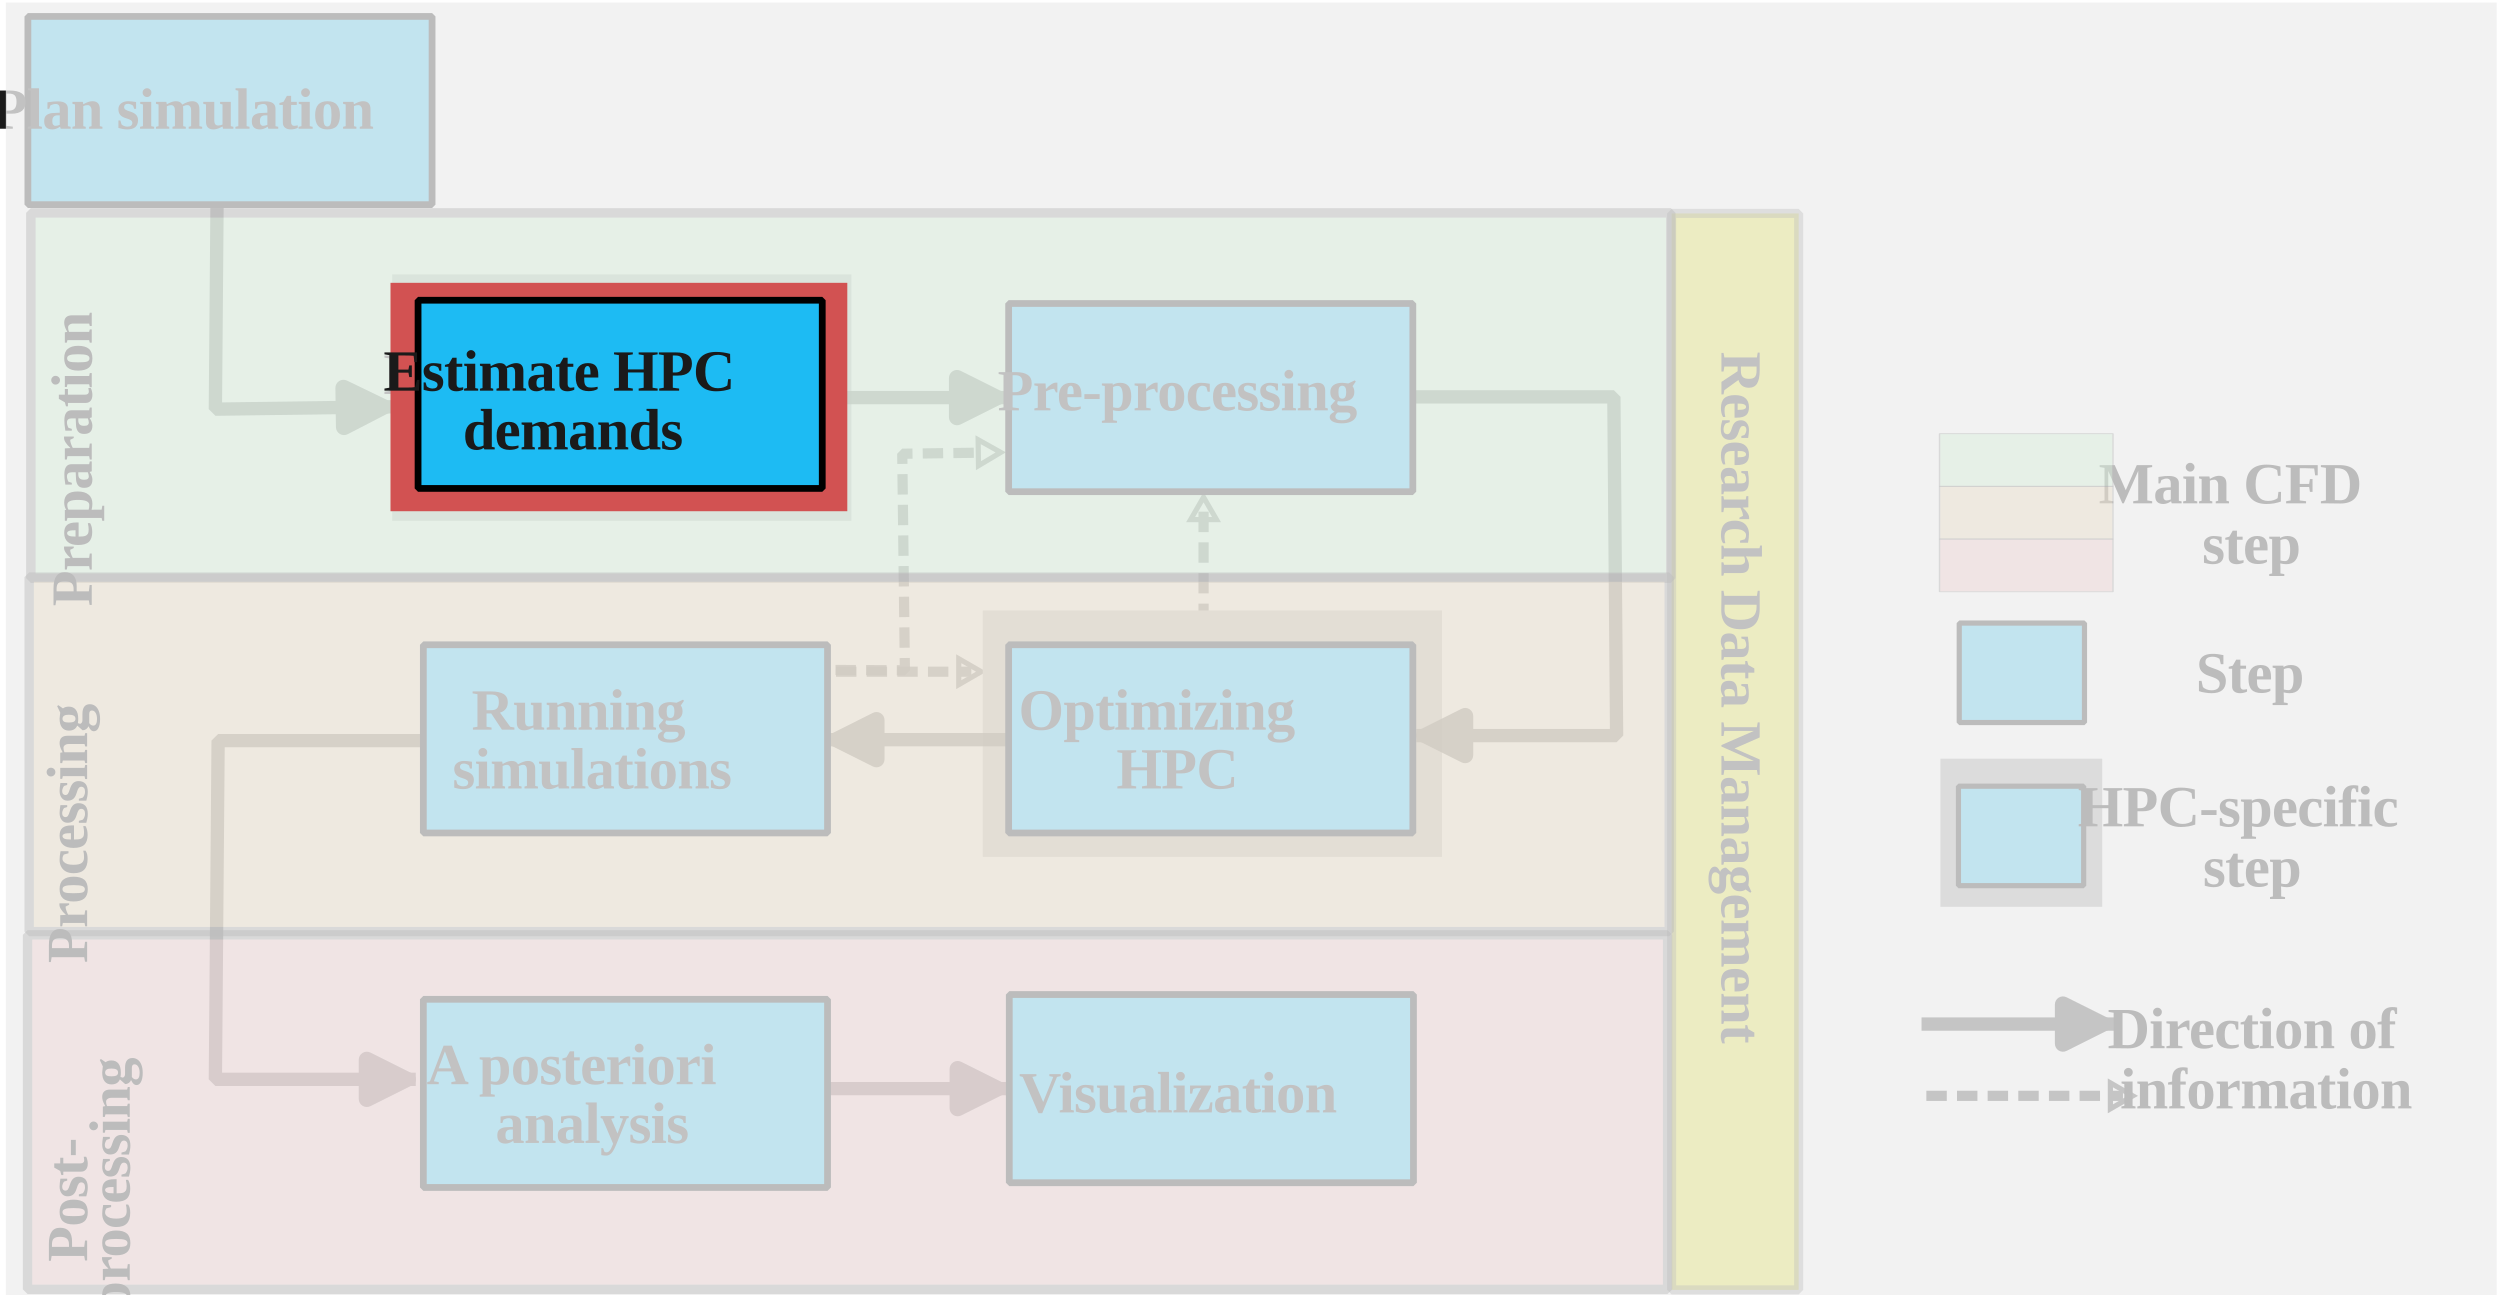
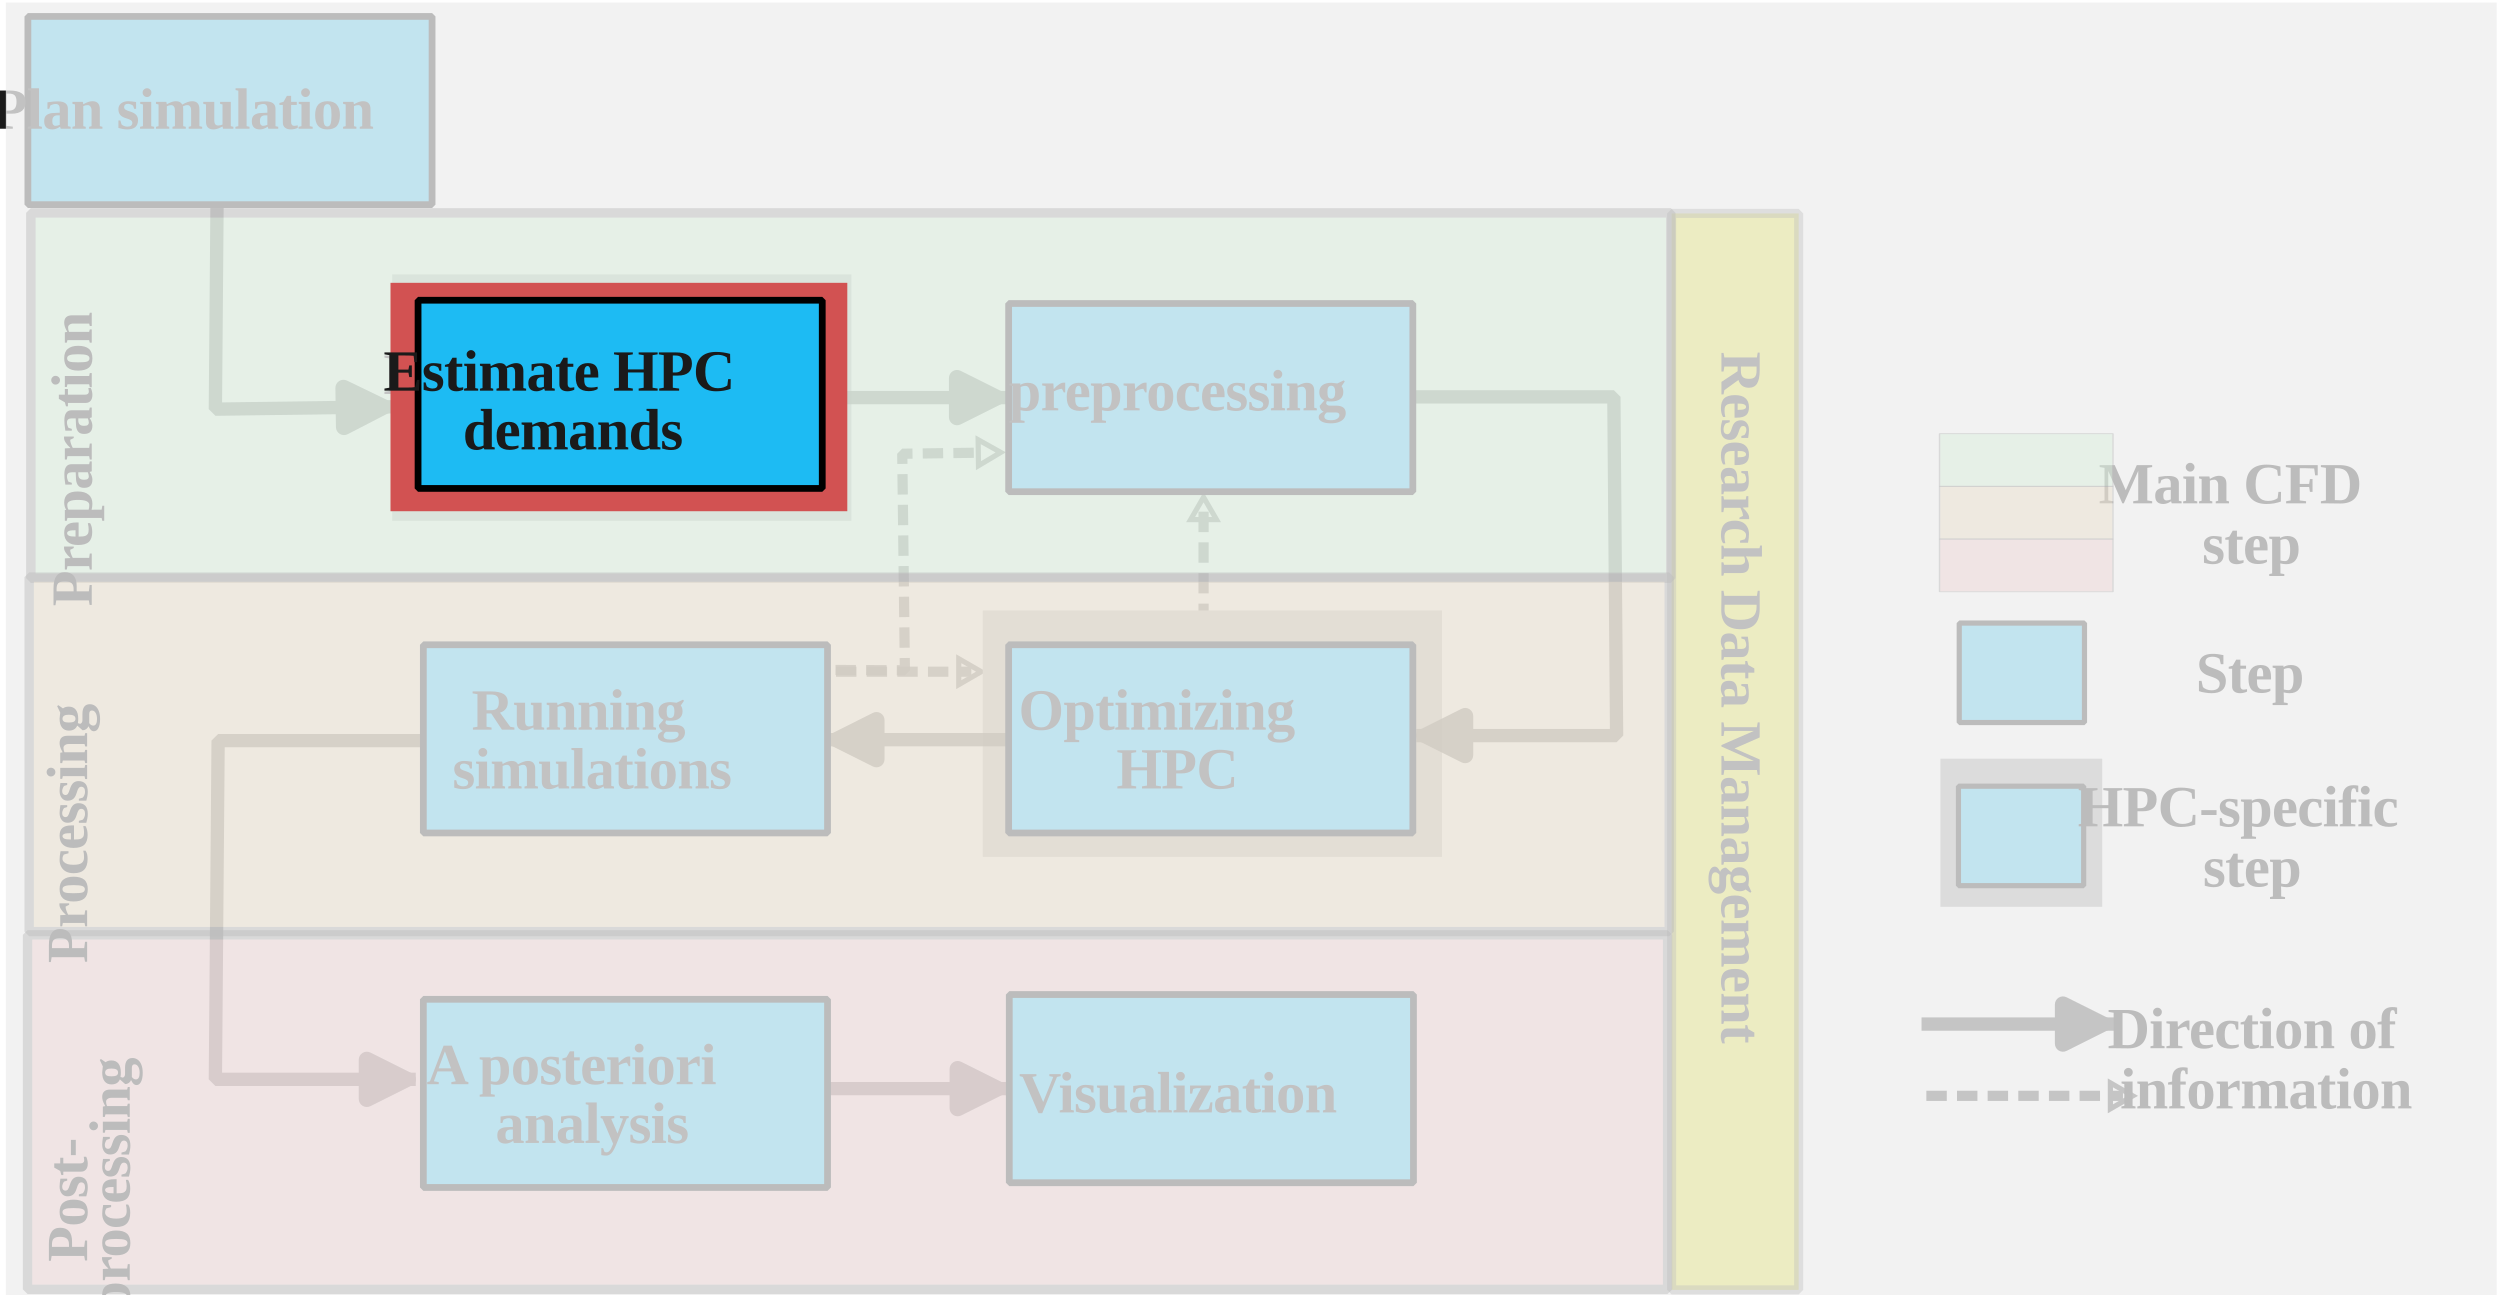
<svg xmlns="http://www.w3.org/2000/svg" width="241.063mm" height="124.815mm" viewBox="0 0 241.063 124.815" version="1.1" id="svg1">
  <defs id="defs1">
    <marker style="overflow:visible" id="ColoredTriangle" refX="0" refY="0" orient="auto-start-reverse" markerWidth="0.5" markerHeight="0.5" viewBox="0 0 1 1" preserveAspectRatio="xMidYMid" markerUnits="userSpaceOnUse">
      <path transform="scale(0.5)" style="fill:context-fill;fill-rule:evenodd;stroke:context-stroke;stroke-width:2" d="M 5.77,0 -2.88,5 V -5 Z" id="path5" />
    </marker>
    <marker style="overflow:visible" id="marker21" refX="4" refY="0" orient="auto-start-reverse" markerWidth="0.7" markerHeight="0.7" viewBox="0 0 1 1" preserveAspectRatio="xMidYMid">
      <path transform="scale(0.7)" d="m -0.211,-4.106 6.422,3.211 a 1,1 90 0 1 0,1.789 L -0.211,4.106 A 1.236,1.236 31.717 0 1 -2,3 v -6 a 1.236,1.236 148.283 0 1 1.789,-1.106 z" style="fill:context-stroke;fill-rule:evenodd;stroke:none" id="path21" />
    </marker>
    <marker style="overflow:visible" id="RoundedArrow" refX="5" refY="0" orient="auto-start-reverse" markerWidth="0.7" markerHeight="0.7" viewBox="0 0 1 1" preserveAspectRatio="xMidYMid">
      <path transform="scale(0.7)" d="m -0.211,-4.106 6.422,3.211 a 1,1 90 0 1 0,1.789 L -0.211,4.106 A 1.236,1.236 31.717 0 1 -2,3 v -6 a 1.236,1.236 148.283 0 1 1.789,-1.106 z" style="fill:context-stroke;fill-rule:evenodd;stroke:none" id="path8" />
    </marker>
  </defs>
  <g id="layer1" transform="translate(-19.17507,14.8265)">
    <path style="opacity:0.827;fill:none;fill-opacity:1;stroke:#000000;stroke-width:0.985;stroke-linecap:square;stroke-linejoin:bevel;stroke-dasharray:0.985, 1.97;stroke-dashoffset:0;marker-end:url(#ColoredTriangle)" d="m 100.228,49.777 6.201,0.029 -0.254,-20.881 8.053,-0.109" id="path37" />
    <path style="opacity:0.827;fill:none;fill-opacity:1;stroke:#000000;stroke-width:0.985;stroke-linecap:square;stroke-linejoin:bevel;stroke-dasharray:0.985, 1.97;stroke-dashoffset:0;marker-end:url(#ColoredTriangle)" d="m 94.371,49.941 17.972,1e-6" id="path35" />
    <path style="opacity:0.827;fill:none;fill-opacity:1;stroke:#000000;stroke-width:0.985;stroke-linecap:square;stroke-linejoin:bevel;stroke-dasharray:0.985, 1.97;stroke-dashoffset:0;marker-end:url(#ColoredTriangle)" d="M 135.229,47.81 V 34.558" id="path36" />
    <path style="opacity:0.827;fill:none;fill-opacity:1;stroke:#000000;stroke-width:1.285;stroke-linecap:square;stroke-linejoin:bevel;marker-end:url(#marker21)" d="m 57.59,-8.479 -17.383,0.445 -0.265,32.662 16.456,-0.222" id="path34" />
    <rect style="fill:#999999;fill-opacity:1;stroke:none;stroke-width:0.796;stroke-linecap:square;stroke-linejoin:bevel;stroke-dasharray:none" id="rect30" width="44.28" height="23.767" x="56.991" y="11.629" />
    <rect style="fill:#999999;fill-opacity:1;stroke:none;stroke-width:0.796;stroke-linecap:square;stroke-linejoin:bevel;stroke-dasharray:none" id="rect31" width="44.28" height="23.767" x="113.937" y="44.035" />
    <path style="opacity:0.827;fill:none;fill-opacity:1;stroke:#000000;stroke-width:1.285;stroke-linecap:square;stroke-linejoin:bevel;marker-end:url(#RoundedArrow)" d="m 98.523,90.145 17.972,10e-7" id="path23" />
    <path style="opacity:0.827;fill:none;fill-opacity:1;stroke:#000000;stroke-width:1.285;stroke-linecap:square;stroke-linejoin:bevel;marker-end:url(#RoundedArrow)" d="m 98.461,23.513 17.972,1e-6" id="path18" />
    <path style="opacity:0.827;fill:none;fill-opacity:1;stroke:#000000;stroke-width:1.285;stroke-linecap:square;stroke-linejoin:bevel;marker-end:url(#RoundedArrow)" d="m 116.683,56.497 -17.972,1e-6" id="path19" />
    <path style="opacity:0.827;fill:none;fill-opacity:1;stroke:#000000;stroke-width:1.285;stroke-linecap:square;stroke-linejoin:bevel;marker-end:url(#marker21)" d="m 155.407,23.44 h 19.385 l 0.265,32.662 -18.681,10e-7" id="path17" />
    <path style="opacity:0.827;fill:none;fill-opacity:1;stroke:#000000;stroke-width:1.285;stroke-linecap:square;stroke-linejoin:bevel;marker-end:url(#marker21)" d="m 59.592,56.589 h -19.385 l -0.265,32.662 18.681,10e-7" id="path22" />
    <rect style="fill:#e2e21d;fill-opacity:1;stroke:#000000;stroke-width:0.875;stroke-linecap:square;stroke-linejoin:bevel;stroke-dasharray:none;stroke-opacity:0.374" id="rect32" width="103.798" height="12.249" x="5.753" y="-192.61" transform="rotate(90)" />
    <rect style="opacity:0.46;fill:#83ec92;fill-opacity:1;stroke:#000000;stroke-width:0.918;stroke-linecap:square;stroke-linejoin:bevel;stroke-dasharray:none;stroke-opacity:1" id="rect24" width="158.129" height="35.227" x="22.151" y="5.699" />
    <rect style="opacity:0.46;fill:#d9a54a;fill-opacity:1;stroke:#000000;stroke-width:0.904;stroke-linecap:square;stroke-linejoin:bevel;stroke-dasharray:none;stroke-opacity:1" id="rect26" width="158.142" height="34.183" x="21.987" y="40.821" />
    <rect style="opacity:0.46;fill:#ea7474;fill-opacity:1;stroke:#000000;stroke-width:0.904;stroke-linecap:square;stroke-linejoin:bevel;stroke-dasharray:none;stroke-opacity:1" id="rect28" width="158.142" height="34.183" x="21.83" y="75.318" />
    <text xml:space="preserve" style="font-size:5.644px;line-height:1;font-family:'Times New Roman';-inkscape-font-specification:'Times New Roman, ';letter-spacing:-0.066px;word-spacing:-0.069px;opacity:0.439;fill:#1a1a1a;stroke:#000000;stroke-width:0.95;stroke-linecap:square;stroke-linejoin:bevel;stroke-dasharray:0.95, 1.9;stroke-dashoffset:0;stroke-opacity:1" x="-18.475" y="32.091" id="text57">
      <tspan id="tspan57" style="stroke-width:0.95" x="-18.475" y="32.091" />
    </text>
    <g id="g8">
      <rect style="fill:#1dbbf3;fill-opacity:1;stroke:#000000;stroke-width:0.653;stroke-linecap:square;stroke-linejoin:bevel;stroke-dasharray:none" id="rect2" width="38.974" height="18.147" x="59.487" y="14.439" />
      <text xml:space="preserve" style="font-size:5.644px;line-height:1;font-family:'Times New Roman';-inkscape-font-specification:'Times New Roman, ';text-align:center;letter-spacing:-0.066px;word-spacing:-0.069px;text-anchor:middle;fill:#1a1a1a;stroke-width:0.811;stroke-linecap:square;stroke-linejoin:bevel" x="79.199" y="23.156" id="text2">
        <tspan id="tspan2" style="font-weight:bold;text-align:center;text-anchor:middle;fill:#1a1a1a;stroke-width:0.811" x="79.199" y="23.156">Estimate HPC</tspan>
        <tspan style="font-weight:bold;text-align:center;text-anchor:middle;fill:#1a1a1a;stroke-width:0.811" x="79.166" y="28.824" id="tspan3">demands</tspan>
      </text>
    </g>
    <rect style="fill:#1dbbf3;fill-opacity:1;stroke:#000000;stroke-width:0.653;stroke-linecap:square;stroke-linejoin:bevel;stroke-dasharray:none" id="rect3" width="38.974" height="18.147" x="116.433" y="14.439" />
    <text xml:space="preserve" style="font-size:5.644px;line-height:1;font-family:'Times New Roman';-inkscape-font-specification:'Times New Roman, ';text-align:center;letter-spacing:-0.066px;word-spacing:-0.069px;text-anchor:middle;fill:#1a1a1a;stroke-width:0.811;stroke-linecap:square;stroke-linejoin:bevel" x="136.145" y="24.743" id="text5">
-       <tspan style="font-weight:bold;text-align:center;text-anchor:middle;fill:#1a1a1a;stroke-width:0.811" x="136.112" y="24.743" id="tspan5">Pre-processing</tspan>
+       <tspan style="font-weight:bold;text-align:center;text-anchor:middle;fill:#1a1a1a;stroke-width:0.811" x="136.112" y="24.743" id="tspan5">preprocessing</tspan>
    </text>
    <rect style="fill:#1dbbf3;fill-opacity:1;stroke:#000000;stroke-width:0.653;stroke-linecap:square;stroke-linejoin:bevel;stroke-dasharray:none" id="rect6" width="38.974" height="18.147" x="116.433" y="47.345" />
    <text xml:space="preserve" style="font-size:5.644px;line-height:1;font-family:'Times New Roman';-inkscape-font-specification:'Times New Roman, ';text-align:center;letter-spacing:-0.066px;word-spacing:-0.069px;text-anchor:middle;fill:#1a1a1a;stroke-width:0.811;stroke-linecap:square;stroke-linejoin:bevel" x="136.145" y="55.533" id="text6">
      <tspan style="font-weight:bold;text-align:center;text-anchor:middle;fill:#1a1a1a;stroke-width:0.811" x="136.145" y="55.533" id="tspan6">Optimizing </tspan>
      <tspan style="font-weight:bold;text-align:center;text-anchor:middle;fill:#1a1a1a;stroke-width:0.811" x="136.112" y="61.201" id="tspan7">HPC</tspan>
    </text>
    <rect style="fill:#1dbbf3;fill-opacity:1;stroke:#000000;stroke-width:0.653;stroke-linecap:square;stroke-linejoin:bevel;stroke-dasharray:none" id="rect7" width="38.974" height="18.147" x="59.996" y="81.53" />
    <text xml:space="preserve" style="font-size:5.644px;line-height:1;font-family:'Times New Roman';-inkscape-font-specification:'Times New Roman, ';text-align:center;letter-spacing:-0.066px;word-spacing:-0.069px;text-anchor:middle;fill:#1a1a1a;stroke-width:0.811;stroke-linecap:square;stroke-linejoin:bevel" x="79.708" y="89.717" id="text9">
      <tspan style="font-weight:bold;text-align:center;text-anchor:middle;fill:#1a1a1a;stroke-width:0.811" x="79.708" y="89.717" id="tspan9">A posteriori </tspan>
      <tspan style="font-weight:bold;text-align:center;text-anchor:middle;fill:#1a1a1a;stroke-width:0.811" x="79.675" y="95.386" id="tspan10">analysis</tspan>
    </text>
    <rect style="fill:#1dbbf3;fill-opacity:1;stroke:#000000;stroke-width:0.653;stroke-linecap:square;stroke-linejoin:bevel;stroke-dasharray:none" id="rect12" width="38.974" height="18.147" x="116.495" y="81.072" />
    <text xml:space="preserve" style="font-size:5.644px;line-height:1;font-family:'Times New Roman';-inkscape-font-specification:'Times New Roman, ';text-align:center;letter-spacing:-0.066px;word-spacing:-0.069px;text-anchor:middle;fill:#1a1a1a;stroke-width:0.811;stroke-linecap:square;stroke-linejoin:bevel" x="136.207" y="92.434" id="text14">
      <tspan style="font-weight:bold;text-align:center;text-anchor:middle;fill:#1a1a1a;stroke-width:0.811" x="136.174" y="92.434" id="tspan14">Visualization</tspan>
    </text>
    <rect style="fill:#1dbbf3;fill-opacity:1;stroke:#000000;stroke-width:0.653;stroke-linecap:square;stroke-linejoin:bevel;stroke-dasharray:none" id="rect10" width="38.974" height="18.147" x="59.996" y="47.345" />
    <text xml:space="preserve" style="font-size:5.644px;line-height:1;font-family:'Times New Roman';-inkscape-font-specification:'Times New Roman, ';text-align:center;letter-spacing:-0.066px;word-spacing:-0.069px;text-anchor:middle;fill:#1a1a1a;stroke-width:0.811;stroke-linecap:square;stroke-linejoin:bevel" x="79.708" y="55.533" id="text12">
      <tspan style="font-weight:bold;text-align:center;text-anchor:middle;fill:#1a1a1a;stroke-width:0.811" x="79.708" y="55.533" id="tspan12">Running</tspan>
      <tspan style="font-weight:bold;text-align:center;text-anchor:middle;fill:#1a1a1a;stroke-width:0.811" x="79.675" y="61.201" id="tspan16">simulations</tspan>
    </text>
    <text xml:space="preserve" style="font-size:5.644px;line-height:1;font-family:'Times New Roman';-inkscape-font-specification:'Times New Roman, ';text-align:center;letter-spacing:-0.066px;word-spacing:-0.069px;text-anchor:middle;fill:#1a1a1a;stroke-width:0.811;stroke-linecap:square;stroke-linejoin:bevel" x="55.872" y="-185.164" id="text32" transform="rotate(90)">
      <tspan style="font-weight:bold;text-align:center;text-anchor:middle;fill:#1a1a1a;stroke-width:0.811" x="55.839" y="-185.164" id="tspan33">Research Data Management</tspan>
    </text>
    <g id="g25" transform="rotate(-90,104.0113,114.1236)">
      <g id="g26" transform="translate(-14.47747,-27.68644)">
        <text xml:space="preserve" style="font-size:5.644px;line-height:1;font-family:sans-serif;-inkscape-font-specification:sans-serif;text-align:center;letter-spacing:-0.066px;word-spacing:-0.069px;text-anchor:middle;opacity:1;fill:#000000;fill-opacity:1;stroke:none;stroke-width:1.285;stroke-linecap:square;stroke-linejoin:bevel" x="209.556" y="65.819" id="text25">
          <tspan id="tspan25" style="font-style:normal;font-variant:normal;font-weight:bold;font-stretch:normal;font-size:5.644px;font-family:'Times New Roman';-inkscape-font-specification:'Times New Roman,  Bold';fill:#000000;fill-opacity:1;stroke-width:1.285" x="209.522" y="65.819">Preparation</tspan>
        </text>
      </g>
    </g>
    <g id="g28" transform="rotate(-90,121.8369,132.3942)">
      <g id="g27" transform="translate(-14.47747,-27.68644)">
        <text xml:space="preserve" style="font-size:5.644px;line-height:1;font-family:sans-serif;-inkscape-font-specification:sans-serif;text-align:center;letter-spacing:-0.066px;word-spacing:-0.069px;text-anchor:middle;opacity:1;fill:#000000;fill-opacity:1;stroke:none;stroke-width:1.285;stroke-linecap:square;stroke-linejoin:bevel" x="209.556" y="65.819" id="text26">
          <tspan id="tspan26" style="font-style:normal;font-variant:normal;font-weight:bold;font-stretch:normal;font-size:5.644px;font-family:'Times New Roman';-inkscape-font-specification:'Times New Roman,  Bold';fill:#000000;fill-opacity:1;stroke-width:1.285" x="209.522" y="65.819">Processing</tspan>
        </text>
      </g>
    </g>
    <g id="g30" transform="rotate(-90,138.8171,149.3745)">
      <g id="g29" transform="translate(-14.47747,-27.68644)">
        <text xml:space="preserve" style="font-size:5.644px;line-height:0.7;font-family:sans-serif;-inkscape-font-specification:sans-serif;text-align:center;letter-spacing:-0.066px;word-spacing:-0.069px;text-anchor:middle;opacity:1;fill:#000000;fill-opacity:1;stroke:none;stroke-width:1.285;stroke-linecap:square;stroke-linejoin:bevel" x="209.556" y="65.819" id="text28">
          <tspan id="tspan28" style="font-style:normal;font-variant:normal;font-weight:bold;font-stretch:normal;font-size:5.644px;line-height:0.7;font-family:'Times New Roman';-inkscape-font-specification:'Times New Roman,  Bold';fill:#000000;fill-opacity:1;stroke-width:1.285" x="209.556" y="65.819">Post-</tspan>
          <tspan style="font-style:normal;font-variant:normal;font-weight:bold;font-stretch:normal;font-size:5.644px;line-height:0.7;font-family:'Times New Roman';-inkscape-font-specification:'Times New Roman,  Bold';fill:#000000;fill-opacity:1;stroke-width:1.285" x="209.522" y="69.933" id="tspan30">processing</tspan>
        </text>
      </g>
    </g>
    <rect style="fill:#999999;fill-opacity:1;stroke:none;stroke-width:0.61;stroke-linecap:square;stroke-linejoin:bevel;stroke-dasharray:none" id="rect38" width="15.601" height="14.284" x="206.28" y="58.331" />
    <rect style="fill:#1dbbf3;fill-opacity:1;stroke:#000000;stroke-width:0.5;stroke-linecap:square;stroke-linejoin:bevel;stroke-dasharray:none" id="rect39" width="12.075" height="9.591" x="208.019" y="60.984" />
    <text xml:space="preserve" style="font-size:5.644px;line-height:1;font-family:'Times New Roman';-inkscape-font-specification:'Times New Roman, ';text-align:center;letter-spacing:-0.066px;word-spacing:-0.069px;text-anchor:middle;fill:#1a1a1a;stroke-width:0.811;stroke-linecap:square;stroke-linejoin:bevel" x="177.36" y="-51.724" id="text40">
      <tspan style="font-weight:bold;text-align:center;text-anchor:middle;fill:#1a1a1a;stroke-width:0.811" x="177.36" y="-51.724" id="tspan40" />
    </text>
    <g id="g42" transform="translate(58.39178,18.52587)">
      <g id="g41" transform="translate(-11.53142,-6.92161)">
        <text xml:space="preserve" style="font-size:5.644px;line-height:1;font-family:sans-serif;-inkscape-font-specification:sans-serif;text-align:center;letter-spacing:-0.066px;word-spacing:-0.069px;text-anchor:middle;opacity:1;fill:#000000;fill-opacity:1;stroke:none;stroke-width:1.285;stroke-linecap:square;stroke-linejoin:bevel" x="195.874" y="53.249" id="text41">
          <tspan id="tspan41" style="font-style:normal;font-variant:normal;font-weight:bold;font-stretch:normal;font-size:5.644px;font-family:'Times New Roman';-inkscape-font-specification:'Times New Roman,  Bold';fill:#000000;fill-opacity:1;stroke-width:1.285" x="195.874" y="53.249">HPC-specific</tspan>
          <tspan style="font-style:normal;font-variant:normal;font-weight:bold;font-stretch:normal;font-size:5.644px;font-family:'Times New Roman';-inkscape-font-specification:'Times New Roman,  Bold';fill:#000000;fill-opacity:1;stroke-width:1.285" x="195.841" y="59.057" id="tspan42">step</tspan>
        </text>
      </g>
      <g id="g49" transform="translate(-10.07281,-37.75424)">
        <text xml:space="preserve" style="font-size:5.644px;line-height:1;font-family:sans-serif;-inkscape-font-specification:sans-serif;text-align:center;letter-spacing:-0.066px;word-spacing:-0.069px;text-anchor:middle;opacity:1;fill:#000000;fill-opacity:1;stroke:none;stroke-width:1.285;stroke-linecap:square;stroke-linejoin:bevel" x="193.671" y="52.934" id="text49">
          <tspan style="font-style:normal;font-variant:normal;font-weight:bold;font-stretch:normal;font-size:5.644px;font-family:'Times New Roman';-inkscape-font-specification:'Times New Roman,  Bold';fill:#000000;fill-opacity:1;stroke-width:1.285" x="193.671" y="52.934" id="tspan49">Main CFD</tspan>
          <tspan style="font-style:normal;font-variant:normal;font-weight:bold;font-stretch:normal;font-size:5.644px;font-family:'Times New Roman';-inkscape-font-specification:'Times New Roman,  Bold';fill:#000000;fill-opacity:1;stroke-width:1.285" x="193.638" y="58.743" id="tspan54"> step</tspan>
        </text>
      </g>
      <g id="g51" transform="translate(-11.11674,-22.33792)">
        <text xml:space="preserve" style="font-size:5.644px;line-height:1;font-family:sans-serif;-inkscape-font-specification:sans-serif;text-align:center;letter-spacing:-0.066px;word-spacing:-0.069px;text-anchor:middle;opacity:1;fill:#000000;fill-opacity:1;stroke:none;stroke-width:1.285;stroke-linecap:square;stroke-linejoin:bevel" x="195.244" y="55.766" id="text51">
          <tspan style="font-style:normal;font-variant:normal;font-weight:bold;font-stretch:normal;font-size:5.644px;font-family:'Times New Roman';-inkscape-font-specification:'Times New Roman,  Bold';fill:#000000;fill-opacity:1;stroke-width:1.285" x="195.211" y="55.766" id="tspan51">Step</tspan>
        </text>
      </g>
      <g id="g52" transform="translate(-12.58976,11.01165)">
        <text xml:space="preserve" style="font-size:5.644px;line-height:1;font-family:sans-serif;-inkscape-font-specification:sans-serif;text-align:center;letter-spacing:-0.066px;word-spacing:-0.069px;text-anchor:middle;opacity:1;fill:#000000;fill-opacity:1;stroke:none;stroke-width:1.285;stroke-linecap:square;stroke-linejoin:bevel" x="198.276" y="56.71" id="text52">
          <tspan style="font-style:normal;font-variant:normal;font-weight:bold;font-stretch:normal;font-size:5.644px;font-family:'Times New Roman';-inkscape-font-specification:'Times New Roman,  Bold';fill:#000000;fill-opacity:1;stroke-width:1.285" x="198.276" y="56.71" id="tspan52">Direction of</tspan>
          <tspan style="font-style:normal;font-variant:normal;font-weight:bold;font-stretch:normal;font-size:5.644px;font-family:'Times New Roman';-inkscape-font-specification:'Times New Roman,  Bold';fill:#000000;fill-opacity:1;stroke-width:1.285" x="198.243" y="62.518" id="tspan53">information</tspan>
        </text>
      </g>
    </g>
    <rect style="fill:#1dbbf3;fill-opacity:1;stroke:#000000;stroke-width:0.5;stroke-linecap:square;stroke-linejoin:bevel;stroke-dasharray:none" id="rect42" width="12.075" height="9.591" x="208.096" y="45.253" />
    <g id="g45" transform="matrix(1.001615,0,0,0.6515806,180.6174,-94.96339)">
      <rect style="opacity:0.46;fill:#83ec92;fill-opacity:1;stroke:#000000;stroke-width:0.14;stroke-linecap:square;stroke-linejoin:bevel;stroke-dasharray:none;stroke-opacity:1" id="rect43" width="16.699" height="7.8" x="25.537" y="187.16" />
      <rect style="opacity:0.46;fill:#d9a54a;fill-opacity:1;stroke:#000000;stroke-width:0.14;stroke-linecap:square;stroke-linejoin:bevel;stroke-dasharray:none;stroke-opacity:1" id="rect44" width="16.699" height="7.8" x="25.537" y="194.96" />
      <rect style="opacity:0.46;fill:#ea7474;fill-opacity:1;stroke:#000000;stroke-width:0.14;stroke-linecap:square;stroke-linejoin:bevel;stroke-dasharray:none;stroke-opacity:1" id="rect45" width="16.699" height="7.8" x="25.537" y="202.76" />
    </g>
    <path style="opacity:0.827;fill:none;fill-opacity:1;stroke:#000000;stroke-width:0.985;stroke-linecap:square;stroke-linejoin:bevel;stroke-dasharray:0.985, 1.97;stroke-dashoffset:0;marker-end:url(#ColoredTriangle)" d="m 205.417,90.841 17.972,10e-7" id="path46" />
    <path style="opacity:0.827;fill:none;fill-opacity:1;stroke:#000000;stroke-width:1.285;stroke-linecap:square;stroke-linejoin:bevel;marker-end:url(#RoundedArrow)" d="m 205.102,83.92 17.972,10e-7" id="path47" />
    <g id="g1" transform="translate(10.96831,-33.97342)">
      <rect style="opacity:1;fill:#1dbbf3;fill-opacity:1;stroke:#000000;stroke-width:0.653;stroke-linecap:square;stroke-linejoin:bevel;stroke-dasharray:none" id="rect1" width="38.974" height="18.147" x="10.896" y="20.732" />
      <text xml:space="preserve" style="font-size:5.644px;line-height:1;font-family:'Times New Roman';-inkscape-font-specification:'Times New Roman, ';text-align:center;letter-spacing:-0.066px;word-spacing:-0.069px;text-anchor:middle;fill:#1a1a1a;stroke-width:0.811;stroke-linecap:square;stroke-linejoin:bevel" x="30.608" y="31.565" id="text1">
        <tspan id="tspan1" style="font-weight:bold;text-align:center;text-anchor:middle;fill:#1a1a1a;stroke-width:0.811" x="30.575" y="31.565">Plan simulation</tspan>
      </text>
    </g>
    <rect style="fill:#eeeeee;fill-opacity:0.788;stroke:none;stroke-width:0.954;stroke-linecap:square;stroke-linejoin:bevel" id="rect4" width="240.184" height="125.034" x="19.739" y="-14.577" />
    <rect style="fill:#d25252;fill-opacity:1;stroke:none;stroke-width:1.022;stroke-linecap:square;stroke-linejoin:bevel" id="rect8" width="44.047" height="22.023" x="56.829" y="12.445" />
    <g id="g13" transform="translate(4.7472976e-7,-0.314619)">
      <rect style="fill:#1dbbf3;fill-opacity:1;stroke:#000000;stroke-width:0.653;stroke-linecap:square;stroke-linejoin:bevel;stroke-dasharray:none" id="rect9" width="38.974" height="18.147" x="59.487" y="14.439" />
      <text xml:space="preserve" style="font-size:5.644px;line-height:1;font-family:'Times New Roman';-inkscape-font-specification:'Times New Roman, ';text-align:center;letter-spacing:-0.066px;word-spacing:-0.069px;text-anchor:middle;fill:#1a1a1a;stroke-width:0.811;stroke-linecap:square;stroke-linejoin:bevel" x="79.199" y="23.156" id="text13">
        <tspan id="tspan11" style="font-weight:bold;text-align:center;text-anchor:middle;fill:#1a1a1a;stroke-width:0.811" x="79.199" y="23.156">Estimate HPC</tspan>
        <tspan style="font-weight:bold;text-align:center;text-anchor:middle;fill:#1a1a1a;stroke-width:0.811" x="79.166" y="28.824" id="tspan13">demands</tspan>
      </text>
    </g>
  </g>
</svg>
